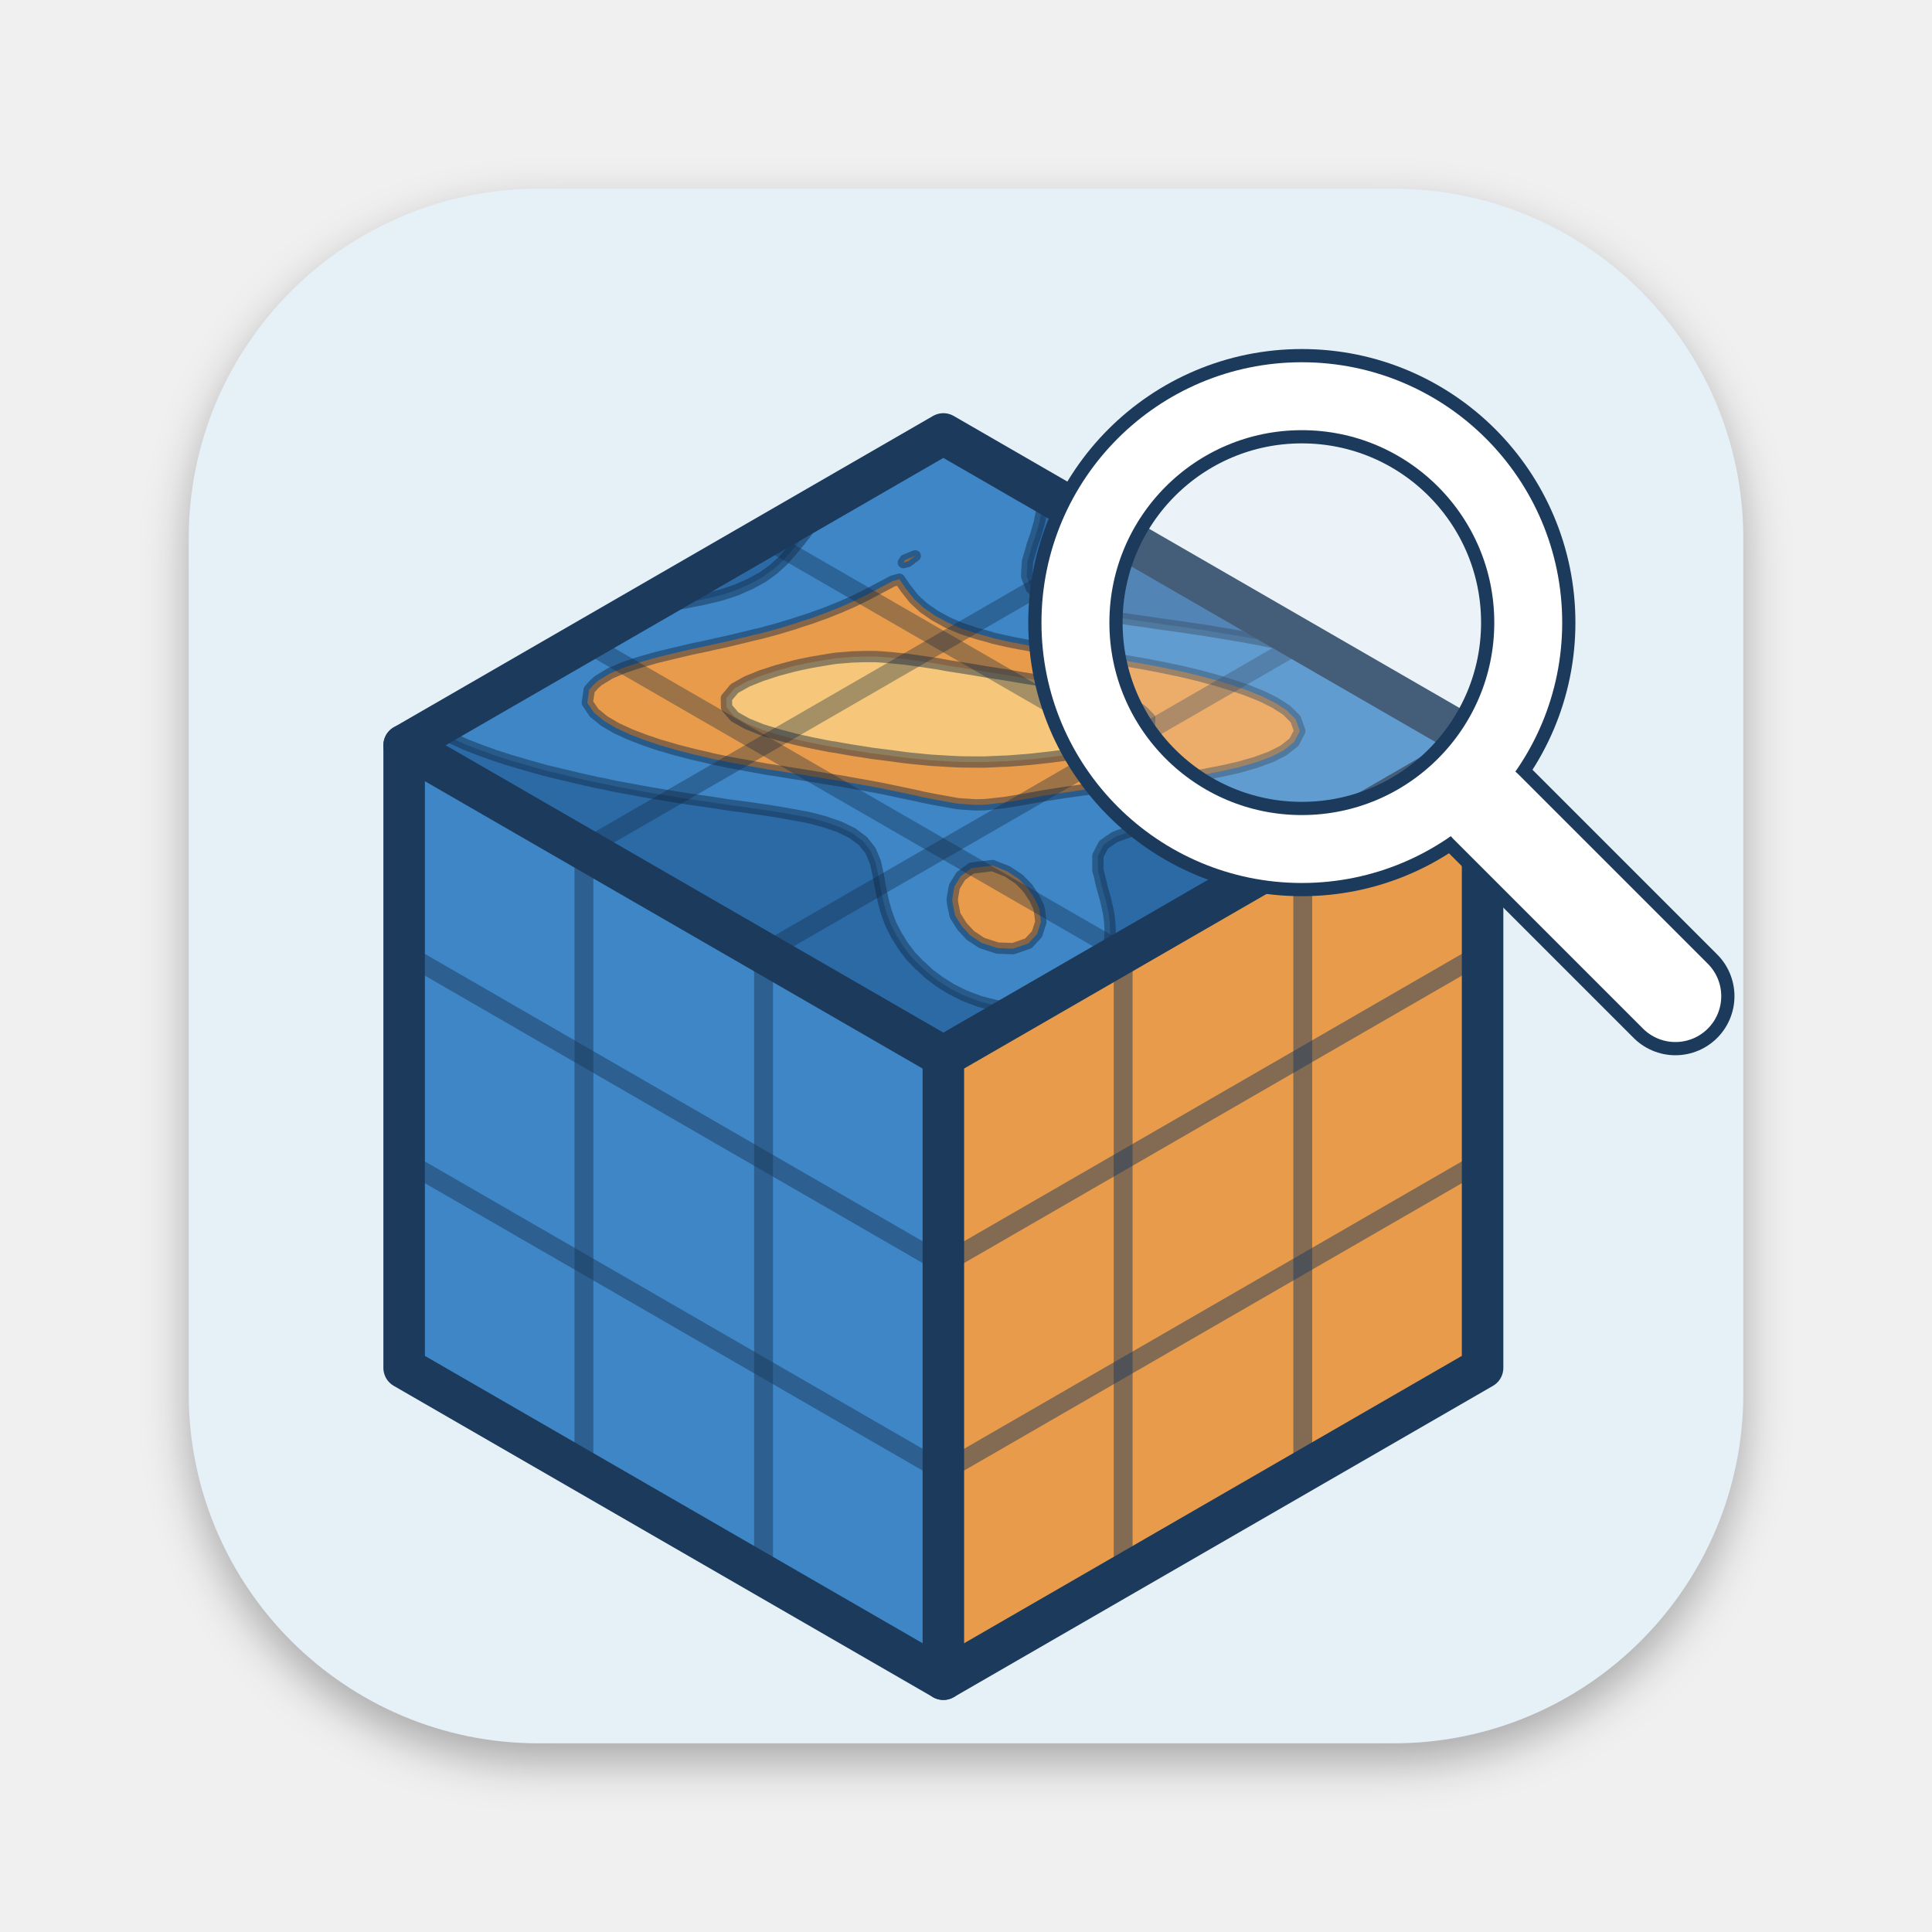
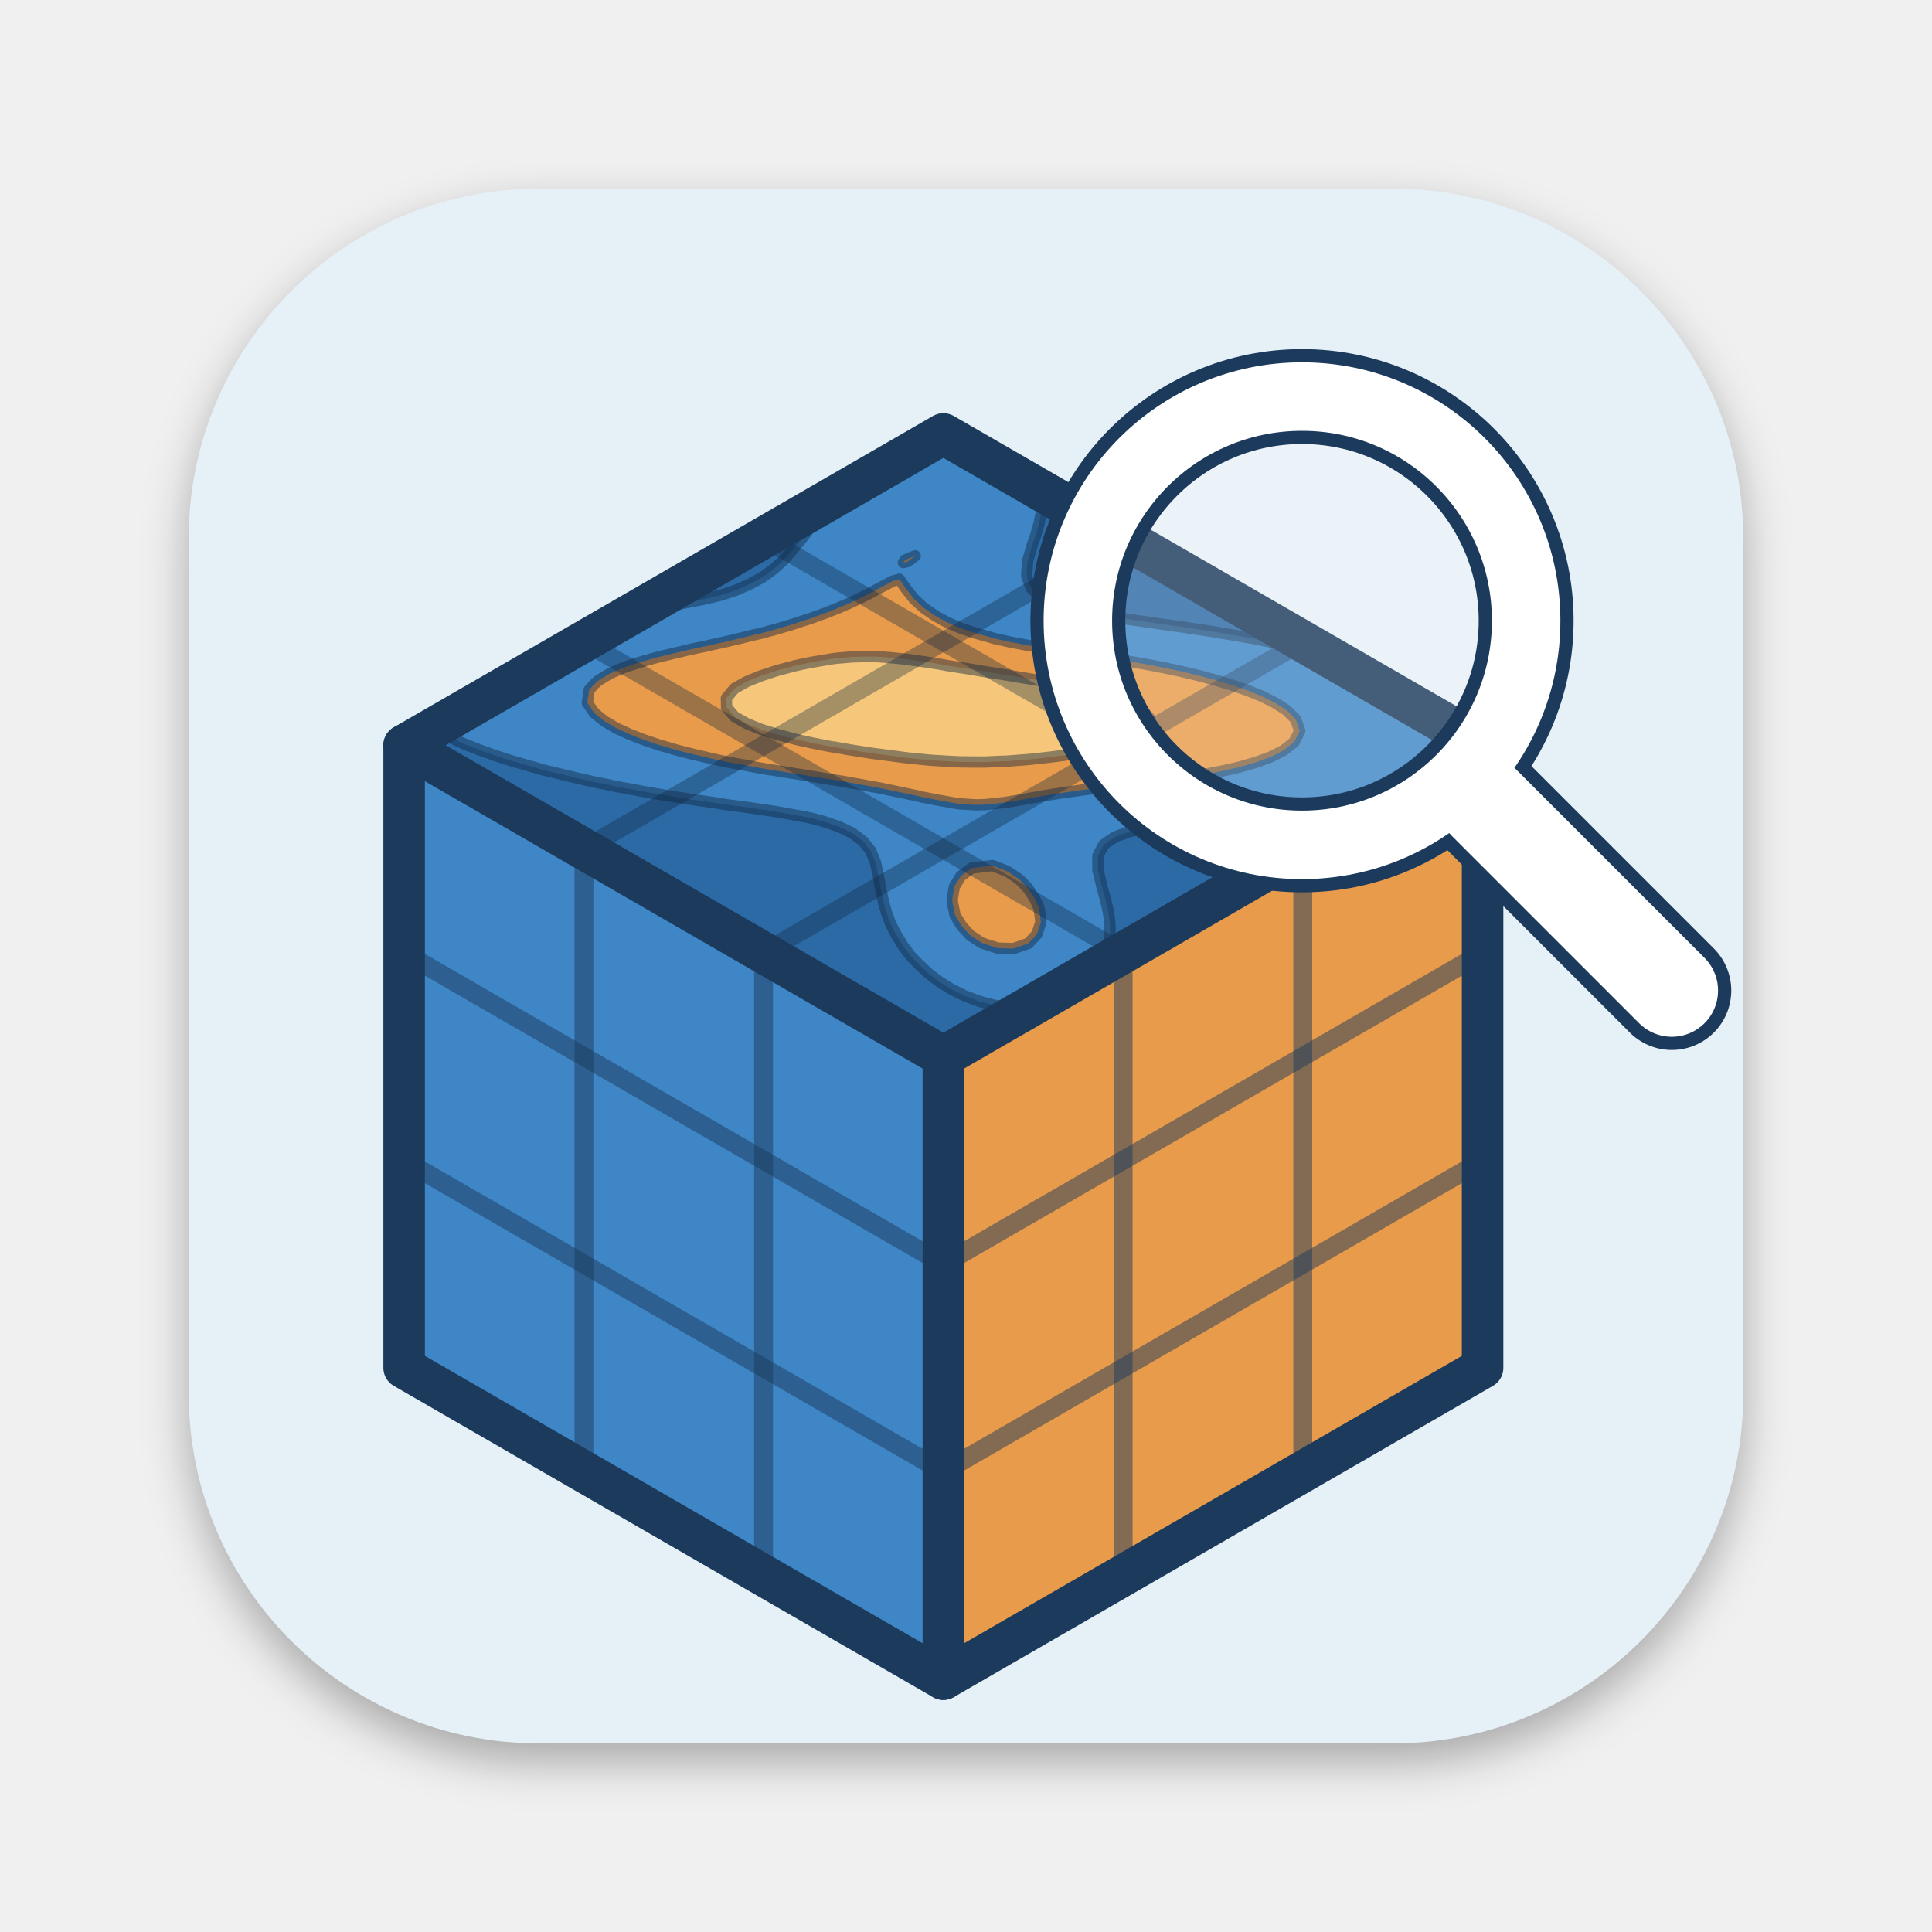
<svg xmlns="http://www.w3.org/2000/svg" width="1024" height="1024" viewBox="0 0 1024 1024">
  <defs>
    <clipPath id="icon-shape">
      <rect x="100.0" y="100.0" width="824" height="824" rx="185.4" />
    </clipPath>
    <filter id="dock-shadow" x="-10%" y="-10%" width="120%" height="130%">
      <feGaussianBlur in="SourceAlpha" stdDeviation="12" />
      <feOffset dy="10" result="b" />
      <feComponentTransfer>
        <feFuncA type="linear" slope="0.3" />
      </feComponentTransfer>
    </filter>
    <clipPath id="top-face">
      <polygon points="500.0,230.0 785.8,395.0 500.0,560.0 214.2,395.0" />
    </clipPath>
  </defs>
  <g id="layer-shadow">
    <rect x="100.0" y="100.0" width="824" height="824" rx="185.4" fill="#000" filter="url(#dock-shadow)" />
  </g>
  <g id="layer-background">
    <rect x="100.0" y="100.0" width="824" height="824" rx="185.4" fill="#E6F0F7" />
  </g>
  <g id="layer-midground">
    <polygon points="214.2,395.0 500.0,560.0 500.0,890.0 214.2,725.0" fill="#3E86C6" />
    <polygon points="500.0,560.0 785.8,395.0 785.8,725.0 500.0,890.0" fill="#E89B4B" />
    <polygon points="500.0,230.0 785.8,395.0 500.0,560.0 214.2,395.0" fill="#2C6AA6" />
    <g clip-path="url(#top-face)">
      <path d="M527.3,232.6 L523.8,232.0 L516.6,231.3 L509.8,231.5 L501.7,232.4 L499.1,232.8 L490.1,235.1 L482.0,238.0 L474.6,241.3 L467.9,244.9 L461.6,248.7 L455.7,252.9 L450.2,257.2 L445.1,261.8 L440.4,266.6 L438.3,269.0 L435.9,271.5 L431.7,276.6 L427.7,281.8 L426.7,283.2 L423.7,287.0 L419.5,292.1 L415.1,297.1 L414.2,297.9 L410.0,301.7 L404.2,305.9 L397.6,309.5 L390.1,312.8 L386.2,314.1 L381.8,315.5 L372.6,317.7 L363.9,319.4 L362.9,319.6 L352.6,321.2 L346.3,322.1 L342.0,322.6 L331.4,323.9 L329.6,324.2 L320.6,325.2 L312.9,326.3 L310.0,326.7 L299.7,328.2 L295.3,329.0 L289.7,330.0 L280.1,332.0 L274.7,333.3 L271.0,334.2 L262.4,336.7 L254.1,339.5 L246.3,342.5 L243.9,343.6 L239.0,345.8 L232.2,349.4 L226.0,353.4 L223.7,355.3 L220.7,357.8 L216.7,363.0 L214.7,368.0 L214.7,369.4 L216.1,374.7 L220.6,379.6 L224.1,382.3 L226.2,383.9 L232.6,387.8 L239.5,391.3 L240.0,391.5 L246.8,394.6 L254.5,397.6 L262.6,400.5 L271.0,403.2 L275.5,404.5 L279.6,405.7 L288.4,408.2 L297.5,410.4 L299.7,410.9 L306.7,412.6 L316.1,414.7 L320.8,415.6 L325.7,416.7 L335.5,418.5 L340.3,419.4 L345.4,420.3 L355.6,422.0 L358.8,422.5 L365.7,423.6 L376.2,425.1 L376.4,425.1 L386.5,426.7 L393.7,427.6 L397.1,428.1 L407.5,429.6 L411.2,430.2 L417.6,431.3 L427.5,433.1 L430.5,433.8 L436.6,435.4 L444.8,438.2 L451.8,441.6 L457.5,445.9 L461.5,451.0 L461.9,452.0 L464.0,457.1 L464.9,461.2 L465.5,463.8 L466.5,469.6 L466.7,470.6 L468.1,477.3 L468.3,478.2 L469.9,483.8 L471.2,487.4 L472.2,490.0 L475.2,495.8 L476.6,498.0 L478.6,501.3 L482.6,506.6 L487.2,511.4 L488.2,512.2 L492.2,516.0 L497.9,520.3 L504.1,524.2 L511.1,527.7 L519.0,530.7 L521.2,531.3 L527.9,533.0 L538.6,534.4 L539.6,534.4 L551.5,533.8 L553.3,533.4 L560.8,531.6 L568.2,528.4 L574.3,524.4 L579.2,519.7 L580.6,517.6 L583.1,514.4 L585.9,508.5 L586.4,506.8 L587.7,502.0 L588.1,498.2 L588.4,494.9 L588.3,490.6 L588.0,487.1 L587.5,483.6 L586.4,478.7 L586.0,476.9 L584.2,470.5 L584.0,469.8 L582.6,463.8 L581.9,461.1 L581.9,456.8 L581.9,453.6 L584.9,447.8 L587.1,446.2 L590.8,443.7 L592.8,442.9 L598.8,440.8 L608.4,438.8 L614.6,437.9 L618.9,437.3 L629.9,436.2 L630.7,436.1 L641.3,435.2 L646.0,434.8 L652.7,434.3 L661.4,433.4 L663.8,433.2 L674.9,432.1 L677.3,431.7 L685.7,430.8 L693.9,429.7 L696.3,429.4 L706.6,427.8 L711.8,426.8 L716.6,426.1 L726.3,424.1 L731.8,422.9 L735.6,422.0 L744.6,419.7 L753.1,417.1 L757.6,415.5 L761.2,414.2 L768.6,411.0 L775.3,407.3 L781.0,403.1 L783.4,400.6 L785.4,398.1 L787.4,391.8 L787.4,390.7 L785.4,384.4 L783.9,382.2 L781.3,379.2 L776.0,374.7 L770.0,370.7 L763.3,367.1 L756.1,363.7 L748.5,360.6 L742.8,358.5 L740.5,357.6 L732.3,354.8 L723.8,352.2 L715.0,349.8 L714.5,349.7 L706.1,347.4 L696.9,345.2 L691.9,344.1 L687.5,343.1 L678.0,341.1 L671.5,339.9 L668.3,339.2 L658.4,337.4 L652.5,336.4 L648.3,335.7 L638.1,334.0 L634.4,333.5 L627.9,332.5 L617.3,331.0 L617.0,331.0 L606.9,329.5 L599.8,328.5 L596.4,328.0 L586.1,326.5 L581.9,325.7 L576.2,324.7 L566.9,322.5 L559.0,320.1 L558.5,319.9 L551.6,316.3 L549.7,314.7 L546.6,311.7 L544.2,305.6 L544.2,304.0 L544.6,297.8 L544.8,296.8 L546.7,290.4 L547.1,288.8 L548.8,284.1 L550.1,279.6 L550.7,277.6 L552.1,271.0 L552.1,270.9 L552.8,263.8 L552.9,263.0 L552.2,255.9 L552.2,255.9 L550.1,249.5 L547.9,246.0 L546.7,244.0 L541.9,239.2 L535.5,235.4 L527.3,232.6 Z" fill="#3E86C6" fill-rule="evenodd" />
      <path d="M527.3,232.6 L523.8,232.0 L516.6,231.3 L509.8,231.5 L501.7,232.4 L499.1,232.8 L490.1,235.1 L482.0,238.0 L474.6,241.3 L467.9,244.9 L461.6,248.7 L455.7,252.9 L450.2,257.2 L445.1,261.8 L440.4,266.6 L438.3,269.0 L435.9,271.5 L431.7,276.6 L427.7,281.8 L426.7,283.2 L423.7,287.0 L419.5,292.1 L415.1,297.1 L414.2,297.9 L410.0,301.7 L404.2,305.9 L397.6,309.5 L390.1,312.8 L386.2,314.1 L381.8,315.5 L372.6,317.7 L363.9,319.4 L362.9,319.6 L352.6,321.2 L346.3,322.1 L342.0,322.6 L331.4,323.9 L329.6,324.2 L320.6,325.2 L312.9,326.3 L310.0,326.7 L299.7,328.2 L295.3,329.0 L289.7,330.0 L280.1,332.0 L274.7,333.3 L271.0,334.2 L262.4,336.7 L254.1,339.5 L246.3,342.5 L243.9,343.6 L239.0,345.8 L232.2,349.4 L226.0,353.4 L223.7,355.3 L220.7,357.8 L216.7,363.0 L214.7,368.0 L214.7,369.4 L216.1,374.7 L220.6,379.6 L224.1,382.3 L226.2,383.9 L232.6,387.8 L239.5,391.3 L240.0,391.5 L246.8,394.6 L254.5,397.6 L262.6,400.5 L271.0,403.2 L275.5,404.5 L279.6,405.7 L288.4,408.2 L297.5,410.4 L299.7,410.9 L306.7,412.6 L316.1,414.7 L320.8,415.6 L325.7,416.7 L335.5,418.5 L340.3,419.4 L345.4,420.3 L355.6,422.0 L358.8,422.5 L365.7,423.6 L376.2,425.1 L376.4,425.1 L386.5,426.7 L393.7,427.6 L397.1,428.1 L407.5,429.6 L411.2,430.2 L417.6,431.3 L427.5,433.1 L430.5,433.8 L436.6,435.4 L444.8,438.2 L451.8,441.6 L457.5,445.9 L461.5,451.0 L461.9,452.0 L464.0,457.1 L464.9,461.2 L465.5,463.8 L466.5,469.6 L466.7,470.6 L468.1,477.3 L468.3,478.2 L469.9,483.8 L471.2,487.4 L472.2,490.0 L475.2,495.8 L476.6,498.0 L478.6,501.3 L482.6,506.6 L487.2,511.4 L488.2,512.2 L492.2,516.0 L497.9,520.3 L504.1,524.2 L511.1,527.7 L519.0,530.7 L521.2,531.3 L527.9,533.0 L538.6,534.4 L539.6,534.4 L551.5,533.8 L553.3,533.4 L560.8,531.6 L568.2,528.4 L574.3,524.4 L579.2,519.7 L580.6,517.6 L583.1,514.4 L585.9,508.5 L586.4,506.8 L587.7,502.0 L588.1,498.2 L588.4,494.9 L588.3,490.6 L588.0,487.1 L587.5,483.6 L586.4,478.7 L586.0,476.9 L584.2,470.5 L584.0,469.8 L582.6,463.8 L581.9,461.1 L581.9,456.8 L581.9,453.6 L584.9,447.8 L587.1,446.2 L590.8,443.7 L592.8,442.9 L598.8,440.8 L608.4,438.8 L614.6,437.9 L618.9,437.3 L629.9,436.2 L630.7,436.1 L641.3,435.2 L646.0,434.8 L652.7,434.3 L661.4,433.4 L663.8,433.2 L674.9,432.1 L677.3,431.7 L685.7,430.8 L693.9,429.7 L696.3,429.4 L706.6,427.8 L711.8,426.8 L716.6,426.1 L726.3,424.1 L731.8,422.9 L735.6,422.0 L744.6,419.7 L753.1,417.1 L757.6,415.5 L761.2,414.2 L768.6,411.0 L775.3,407.3 L781.0,403.1 L783.4,400.6 L785.4,398.1 L787.4,391.8 L787.4,390.7 L785.4,384.4 L783.9,382.2 L781.3,379.2 L776.0,374.7 L770.0,370.7 L763.3,367.1 L756.1,363.7 L748.5,360.6 L742.8,358.5 L740.5,357.6 L732.3,354.8 L723.8,352.2 L715.0,349.8 L714.5,349.7 L706.1,347.4 L696.9,345.2 L691.9,344.1 L687.5,343.1 L678.0,341.1 L671.5,339.9 L668.3,339.2 L658.4,337.4 L652.5,336.4 L648.3,335.7 L638.1,334.0 L634.4,333.5 L627.9,332.5 L617.3,331.0 L617.0,331.0 L606.9,329.5 L599.8,328.5 L596.4,328.0 L586.1,326.5 L581.9,325.7 L576.2,324.7 L566.9,322.5 L559.0,320.1 L558.5,319.9 L551.6,316.3 L549.7,314.7 L546.6,311.7 L544.2,305.6 L544.2,304.0 L544.6,297.8 L544.8,296.8 L546.7,290.4 L547.1,288.8 L548.8,284.1 L550.1,279.6 L550.7,277.6 L552.1,271.0 L552.1,270.9 L552.8,263.8 L552.9,263.0 L552.2,255.9 L552.2,255.9 L550.1,249.5 L547.9,246.0 L546.7,244.0 L541.9,239.2 L535.5,235.4 L527.3,232.6 Z" fill="none" stroke="#0F2540" stroke-width="6" stroke-linejoin="round" opacity="0.45" />
      <path d="M644.4,360.5 L640.2,359.4 L635.5,358.1 L626.3,355.9 L618.2,354.2 L616.8,353.9 L607.0,352.0 L598.9,350.6 L597.0,350.3 L586.9,348.6 L580.8,347.7 L576.6,347.0 L566.3,345.5 L563.1,345.0 L556.0,343.9 L545.8,342.2 L545.1,342.1 L536.0,340.4 L526.6,338.3 L524.4,337.6 L517.8,335.8 L509.6,333.1 L502.1,329.9 L495.4,326.2 L489.5,322.1 L484.5,317.5 L480.4,312.3 L480.2,312.1 L476.7,307.0 L473.1,308.0 L466.3,311.6 L459.5,315.2 L452.4,318.7 L445.1,321.9 L437.3,325.0 L429.3,327.9 L425.1,329.2 L421.0,330.6 L412.4,333.2 L403.6,335.6 L399.2,336.6 L394.4,337.8 L385.2,340.0 L377.4,341.7 L375.8,342.1 L366.3,344.1 L357.0,346.3 L356.1,346.5 L347.9,348.5 L339.1,351.0 L330.9,353.7 L329.5,354.3 L323.4,356.9 L317.0,360.8 L314.7,362.9 L312.3,365.6 L311.3,372.4 L311.3,372.5 L314.9,377.8 L320.3,382.2 L326.8,386.0 L334.0,389.3 L341.8,392.3 L350.1,395.1 L350.6,395.2 L358.8,397.6 L367.8,399.9 L374.4,401.4 L377.1,402.1 L386.6,404.1 L394.5,405.5 L396.5,405.9 L406.4,407.7 L413.1,408.7 L416.6,409.3 L426.8,410.9 L431.1,411.6 L437.0,412.6 L447.2,414.2 L449.2,414.6 L457.2,416.0 L467.0,417.8 L468.4,418.1 L476.6,419.8 L486.1,421.8 L489.0,422.5 L495.6,423.8 L505.6,425.6 L508.1,426.0 L516.9,426.6 L522.0,426.5 L532.0,425.4 L532.9,425.3 L543.0,423.6 L550.3,422.3 L553.0,421.8 L563.2,420.2 L568.2,419.5 L573.7,418.7 L584.4,417.4 L585.1,417.3 L595.3,416.2 L601.3,415.5 L606.2,414.9 L616.9,413.6 L617.7,413.5 L627.5,412.2 L635.1,411.0 L637.7,410.6 L647.5,408.7 L655.1,407.0 L656.8,406.6 L665.5,404.1 L673.5,401.2 L680.4,397.7 L685.9,393.3 L688.9,387.5 L688.9,387.4 L686.7,381.2 L681.9,376.4 L675.8,372.5 L668.8,369.0 L661.1,365.9 L652.9,363.1 L644.4,360.5 Z M485.1,294.6 L479.7,296.8 L478.8,298.2 L481.1,297.6 L485.1,294.6 Z M526.2,458.8 L525.8,458.8 L515.0,460.1 L509.3,464.3 L505.9,469.8 L505.7,470.7 L504.7,476.6 L504.9,478.7 L506.2,485.1 L506.3,485.3 L509.8,490.9 L514.3,495.8 L520.4,499.8 L528.7,502.5 L537.0,502.8 L545.1,500.0 L549.6,495.1 L551.5,489.3 L551.7,488.7 L550.9,482.2 L550.4,480.5 L548.3,476.1 L544.7,470.7 L542.5,468.4 L540.0,465.9 L534.0,461.9 L526.2,458.8 Z" fill="#E89B4B" fill-rule="evenodd" />
      <path d="M644.4,360.5 L640.2,359.4 L635.5,358.1 L626.3,355.9 L618.2,354.2 L616.8,353.9 L607.0,352.0 L598.9,350.6 L597.0,350.3 L586.9,348.6 L580.8,347.7 L576.6,347.0 L566.3,345.5 L563.1,345.0 L556.0,343.9 L545.8,342.2 L545.1,342.1 L536.0,340.4 L526.6,338.3 L524.4,337.6 L517.8,335.8 L509.6,333.1 L502.1,329.9 L495.4,326.2 L489.5,322.1 L484.5,317.5 L480.4,312.3 L480.2,312.1 L476.7,307.0 L473.1,308.0 L466.3,311.6 L459.5,315.2 L452.4,318.7 L445.1,321.9 L437.3,325.0 L429.3,327.9 L425.1,329.2 L421.0,330.6 L412.4,333.2 L403.6,335.6 L399.2,336.6 L394.4,337.8 L385.2,340.0 L377.4,341.7 L375.8,342.1 L366.3,344.1 L357.0,346.3 L356.1,346.5 L347.9,348.5 L339.1,351.0 L330.9,353.7 L329.5,354.3 L323.4,356.9 L317.0,360.8 L314.7,362.9 L312.3,365.6 L311.3,372.4 L311.3,372.5 L314.9,377.8 L320.3,382.2 L326.8,386.0 L334.0,389.3 L341.8,392.3 L350.1,395.1 L350.6,395.2 L358.8,397.6 L367.8,399.9 L374.4,401.4 L377.1,402.1 L386.6,404.1 L394.5,405.5 L396.5,405.9 L406.4,407.7 L413.1,408.7 L416.6,409.3 L426.8,410.9 L431.1,411.6 L437.0,412.6 L447.2,414.2 L449.2,414.6 L457.2,416.0 L467.0,417.8 L468.4,418.1 L476.6,419.8 L486.1,421.8 L489.0,422.5 L495.6,423.8 L505.6,425.6 L508.1,426.0 L516.9,426.6 L522.0,426.5 L532.0,425.4 L532.9,425.3 L543.0,423.6 L550.3,422.3 L553.0,421.8 L563.2,420.2 L568.2,419.5 L573.7,418.7 L584.4,417.4 L585.1,417.3 L595.3,416.2 L601.3,415.5 L606.2,414.9 L616.9,413.6 L617.7,413.5 L627.5,412.2 L635.1,411.0 L637.7,410.6 L647.5,408.7 L655.1,407.0 L656.8,406.6 L665.5,404.1 L673.5,401.2 L680.4,397.7 L685.9,393.3 L688.9,387.5 L688.9,387.4 L686.7,381.2 L681.9,376.4 L675.8,372.5 L668.8,369.0 L661.1,365.9 L652.9,363.1 L644.4,360.5 Z M485.1,294.6 L479.7,296.8 L478.8,298.2 L481.1,297.6 L485.1,294.6 Z M526.2,458.8 L525.8,458.8 L515.0,460.1 L509.3,464.3 L505.9,469.8 L505.7,470.7 L504.7,476.6 L504.9,478.7 L506.2,485.1 L506.3,485.3 L509.8,490.9 L514.3,495.8 L520.4,499.8 L528.7,502.5 L537.0,502.8 L545.1,500.0 L549.6,495.1 L551.5,489.3 L551.7,488.7 L550.9,482.2 L550.4,480.5 L548.3,476.1 L544.7,470.7 L542.5,468.4 L540.0,465.9 L534.0,461.9 L526.2,458.8 Z" fill="none" stroke="#0F2540" stroke-width="6" stroke-linejoin="round" opacity="0.45" />
      <path d="M604.5,376.0 L598.7,373.0 L597.6,372.5 L589.6,369.6 L580.9,367.1 L571.9,364.8 L571.1,364.6 L562.3,362.8 L552.5,360.9 L551.4,360.7 L542.4,359.3 L533.1,357.7 L532.3,357.6 L522.0,356.0 L515.1,354.8 L511.8,354.3 L501.7,352.7 L496.9,351.8 L491.5,351.0 L481.1,349.5 L479.4,349.3 L470.1,348.4 L464.2,348.0 L457.8,348.0 L451.5,348.2 L443.1,348.9 L440.3,349.3 L430.2,351.0 L424.4,352.2 L420.8,353.0 L411.9,355.4 L403.6,358.1 L395.9,361.2 L390.0,364.5 L389.3,364.9 L389.3,364.9 L385.0,370.0 L385.1,374.9 L389.4,379.9 L396.0,383.6 L403.7,386.7 L412.1,389.3 L421.1,391.7 L423.7,392.3 L430.5,393.8 L440.2,395.7 L443.6,396.2 L450.3,397.4 L460.5,399.0 L461.6,399.2 L471.1,400.4 L478.5,401.4 L481.8,401.8 L492.9,402.9 L494.4,403.0 L504.6,403.6 L508.7,403.8 L517.1,403.9 L521.9,403.9 L530.8,403.5 L534.0,403.4 L545.6,402.5 L545.6,402.5 L556.5,401.3 L561.9,400.6 L567.1,399.9 L577.3,398.3 L579.9,397.8 L586.9,396.3 L595.8,393.9 L603.5,390.9 L609.1,386.5 L609.4,380.7 L606.1,377.3 L604.5,376.0 Z" fill="#F6C77A" fill-rule="evenodd" />
      <path d="M604.5,376.0 L598.7,373.0 L597.6,372.5 L589.6,369.6 L580.9,367.1 L571.9,364.8 L571.1,364.6 L562.3,362.8 L552.5,360.9 L551.4,360.7 L542.4,359.3 L533.1,357.7 L532.3,357.6 L522.0,356.0 L515.1,354.8 L511.8,354.3 L501.7,352.7 L496.9,351.8 L491.5,351.0 L481.1,349.5 L479.4,349.3 L470.1,348.4 L464.2,348.0 L457.8,348.0 L451.5,348.2 L443.1,348.9 L440.3,349.3 L430.2,351.0 L424.4,352.2 L420.8,353.0 L411.9,355.4 L403.6,358.1 L395.9,361.2 L390.0,364.5 L389.3,364.9 L389.3,364.9 L385.0,370.0 L385.1,374.9 L389.4,379.9 L396.0,383.6 L403.7,386.7 L412.1,389.3 L421.1,391.7 L423.7,392.3 L430.5,393.8 L440.2,395.7 L443.6,396.2 L450.3,397.4 L460.5,399.0 L461.6,399.2 L471.1,400.4 L478.5,401.4 L481.8,401.8 L492.9,402.9 L494.4,403.0 L504.6,403.6 L508.7,403.8 L517.1,403.9 L521.9,403.9 L530.8,403.5 L534.0,403.4 L545.6,402.5 L545.6,402.5 L556.5,401.3 L561.9,400.6 L567.1,399.9 L577.3,398.3 L579.9,397.8 L586.9,396.3 L595.8,393.9 L603.5,390.9 L609.1,386.5 L609.4,380.7 L606.1,377.3 L604.5,376.0 Z" fill="none" stroke="#0F2540" stroke-width="6" stroke-linejoin="round" opacity="0.45" />
      <line x1="595.3" y1="285.0" x2="309.5" y2="450.0" stroke="#0F2540" stroke-width="10" stroke-linecap="round" opacity="0.35" />
      <line x1="404.7" y1="285.0" x2="690.5" y2="450.0" stroke="#0F2540" stroke-width="10" stroke-linecap="round" opacity="0.35" />
      <line x1="690.5" y1="340.0" x2="404.7" y2="505.0" stroke="#0F2540" stroke-width="10" stroke-linecap="round" opacity="0.35" />
      <line x1="309.5" y1="340.0" x2="595.3" y2="505.0" stroke="#0F2540" stroke-width="10" stroke-linecap="round" opacity="0.35" />
    </g>
-     <line x1="309.5" y1="450.0" x2="309.5" y2="780.0" stroke="#1B3A5C" stroke-width="10" stroke-linecap="round" opacity="0.5" />
-     <line x1="214.2" y1="505.0" x2="500.0" y2="670.0" stroke="#1B3A5C" stroke-width="10" stroke-linecap="round" opacity="0.5" />
-     <line x1="404.7" y1="505.0" x2="404.7" y2="835.0" stroke="#1B3A5C" stroke-width="10" stroke-linecap="round" opacity="0.5" />
-     <line x1="214.2" y1="615.0" x2="500.0" y2="780.0" stroke="#1B3A5C" stroke-width="10" stroke-linecap="round" opacity="0.5" />
-     <line x1="595.3" y1="505.0" x2="595.3" y2="835.0" stroke="#1B3A5C" stroke-width="10" stroke-linecap="round" opacity="0.5" />
-     <line x1="500.0" y1="670.0" x2="785.8" y2="505.0" stroke="#1B3A5C" stroke-width="10" stroke-linecap="round" opacity="0.5" />
-     <line x1="690.5" y1="450.0" x2="690.5" y2="780.0" stroke="#1B3A5C" stroke-width="10" stroke-linecap="round" opacity="0.5" />
-     <line x1="500.0" y1="780.0" x2="785.8" y2="615.0" stroke="#1B3A5C" stroke-width="10" stroke-linecap="round" opacity="0.5" />
-     <polygon points="500.0,230.0 785.8,395.0 785.8,725.0 500.0,890.0 214.2,725.0 214.2,395.0" fill="none" stroke="#1B3A5C" stroke-width="22" stroke-linejoin="round" />
-     <line x1="214.2" y1="395.0" x2="500.0" y2="560.0" stroke="#1B3A5C" stroke-width="22" stroke-linecap="round" />
-     <line x1="500.0" y1="560.0" x2="785.8" y2="395.0" stroke="#1B3A5C" stroke-width="22" stroke-linecap="round" />
-     <line x1="500.0" y1="560.0" x2="500.0" y2="890.0" stroke="#1B3A5C" stroke-width="22" stroke-linecap="round" />
+     <line x1="309.5" y1="450.0" x2="309.5" y2="780.0" stroke="#1B3A5C" stroke-width="10.0" stroke-linecap="round" opacity="0.5" />
+     <line x1="214.2" y1="505.0" x2="500.0" y2="670.0" stroke="#1B3A5C" stroke-width="10.0" stroke-linecap="round" opacity="0.5" />
+     <line x1="404.7" y1="505.0" x2="404.7" y2="835.0" stroke="#1B3A5C" stroke-width="10.0" stroke-linecap="round" opacity="0.5" />
+     <line x1="214.2" y1="615.0" x2="500.0" y2="780.0" stroke="#1B3A5C" stroke-width="10.0" stroke-linecap="round" opacity="0.5" />
+     <line x1="595.3" y1="505.0" x2="595.3" y2="835.0" stroke="#1B3A5C" stroke-width="10.0" stroke-linecap="round" opacity="0.5" />
+     <line x1="500.0" y1="670.0" x2="785.8" y2="505.0" stroke="#1B3A5C" stroke-width="10.0" stroke-linecap="round" opacity="0.5" />
+     <line x1="690.5" y1="450.0" x2="690.5" y2="780.0" stroke="#1B3A5C" stroke-width="10.0" stroke-linecap="round" opacity="0.5" />
+     <line x1="500.0" y1="780.0" x2="785.8" y2="615.0" stroke="#1B3A5C" stroke-width="10.0" stroke-linecap="round" opacity="0.5" />
+     <polygon points="500.0,230.0 785.8,395.0 785.8,725.0 500.0,890.0 214.2,725.0 214.2,395.0" fill="none" stroke="#1B3A5C" stroke-width="22.0" stroke-linejoin="round" />
+     <line x1="214.2" y1="395.0" x2="500.0" y2="560.0" stroke="#1B3A5C" stroke-width="22.0" stroke-linecap="round" />
+     <line x1="500.0" y1="560.0" x2="785.8" y2="395.0" stroke="#1B3A5C" stroke-width="22.0" stroke-linecap="round" />
+     <line x1="500.0" y1="560.0" x2="500.0" y2="890.0" stroke="#1B3A5C" stroke-width="22.0" stroke-linecap="round" />
  </g>
  <g id="layer-foreground">
-     <circle cx="690" cy="330" r="120" fill="rgba(255,255,255,0.18)" />
-     <line x1="787.6" y1="427.6" x2="888.0" y2="528.0" stroke="#1B3A5C" stroke-width="62.6" stroke-linecap="round" />
-     <circle cx="690" cy="330" r="120" fill="none" stroke="#1B3A5C" stroke-width="50" />
-     <line x1="787.6" y1="427.6" x2="888.0" y2="528.0" stroke="#FFFFFF" stroke-width="48.6" stroke-linecap="round" />
-     <circle cx="690" cy="330" r="120" fill="none" stroke="#FFFFFF" stroke-width="36" />
+     <circle cx="690.088" cy="329.0" r="118.8" fill="rgba(255,255,255,0.18)" />
+     <line x1="786.9" y1="425.8" x2="886.1" y2="525.0" stroke="#1B3A5C" stroke-width="63.005" stroke-linecap="round" />
+     <circle cx="690.088" cy="329.0" r="118.8" fill="none" stroke="#1B3A5C" stroke-width="50.3" />
+     <line x1="786.9" y1="425.8" x2="886.1" y2="525.0" stroke="#FFFFFF" stroke-width="49.005" stroke-linecap="round" />
+     <circle cx="690.088" cy="329.0" r="118.8" fill="none" stroke="#FFFFFF" stroke-width="36.3" />
  </g>
</svg>
